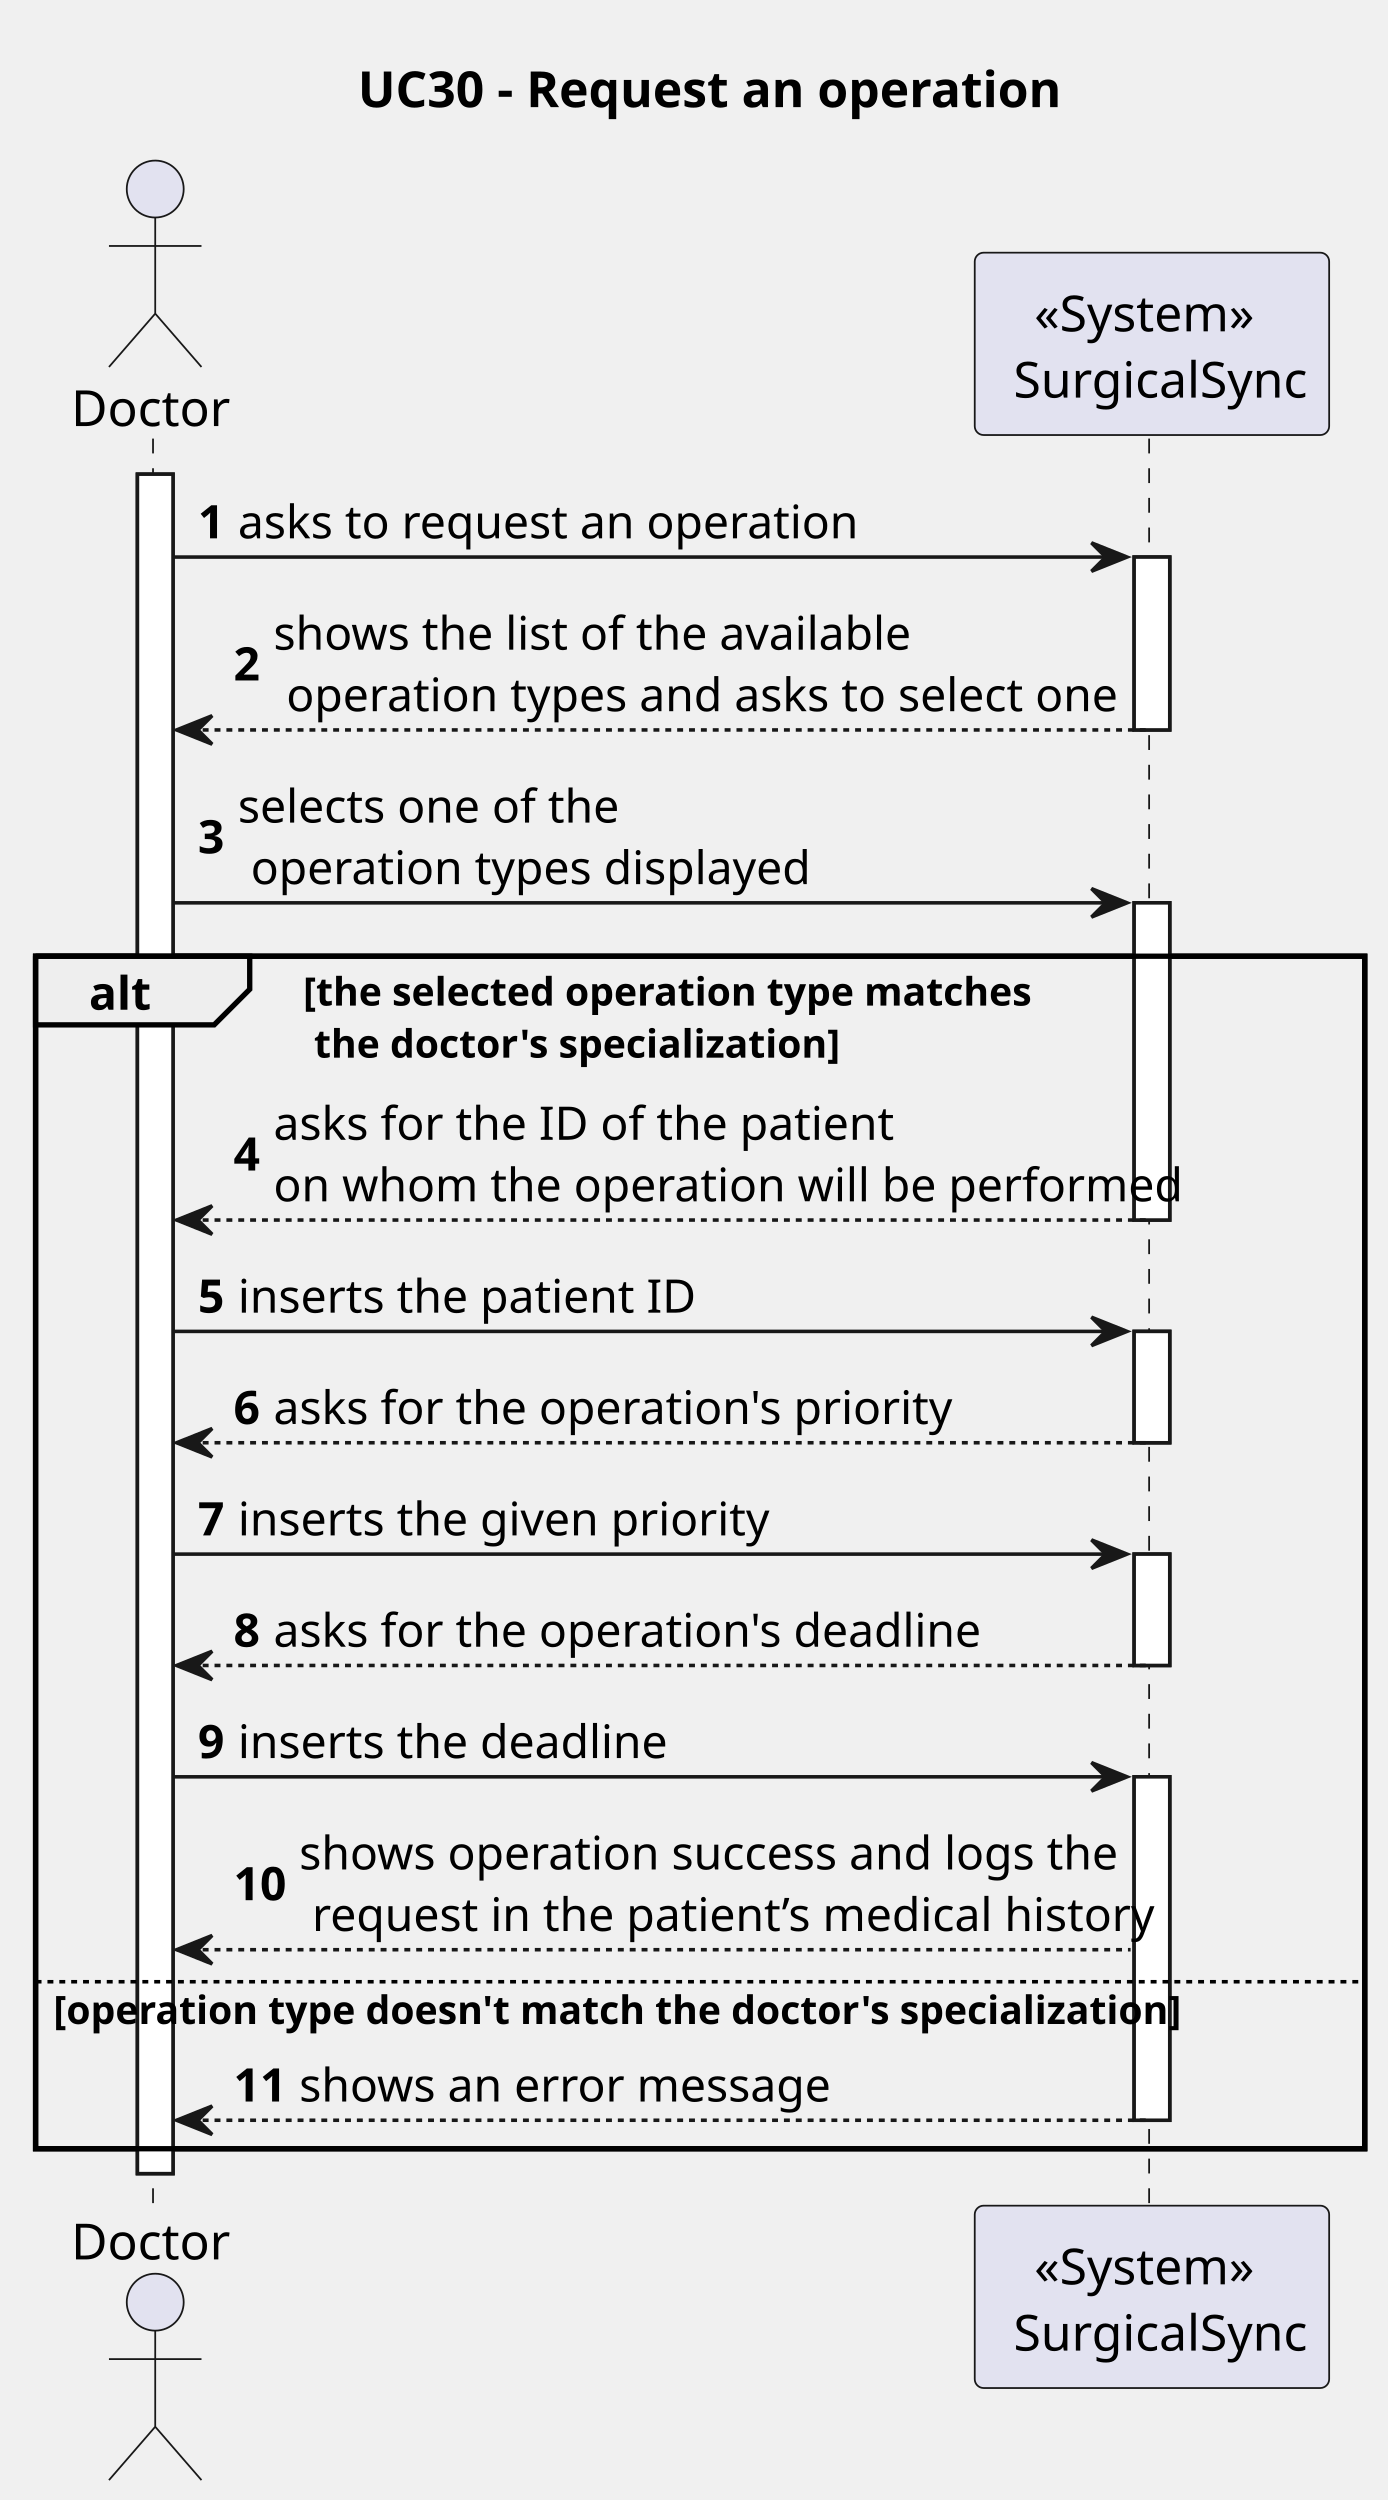
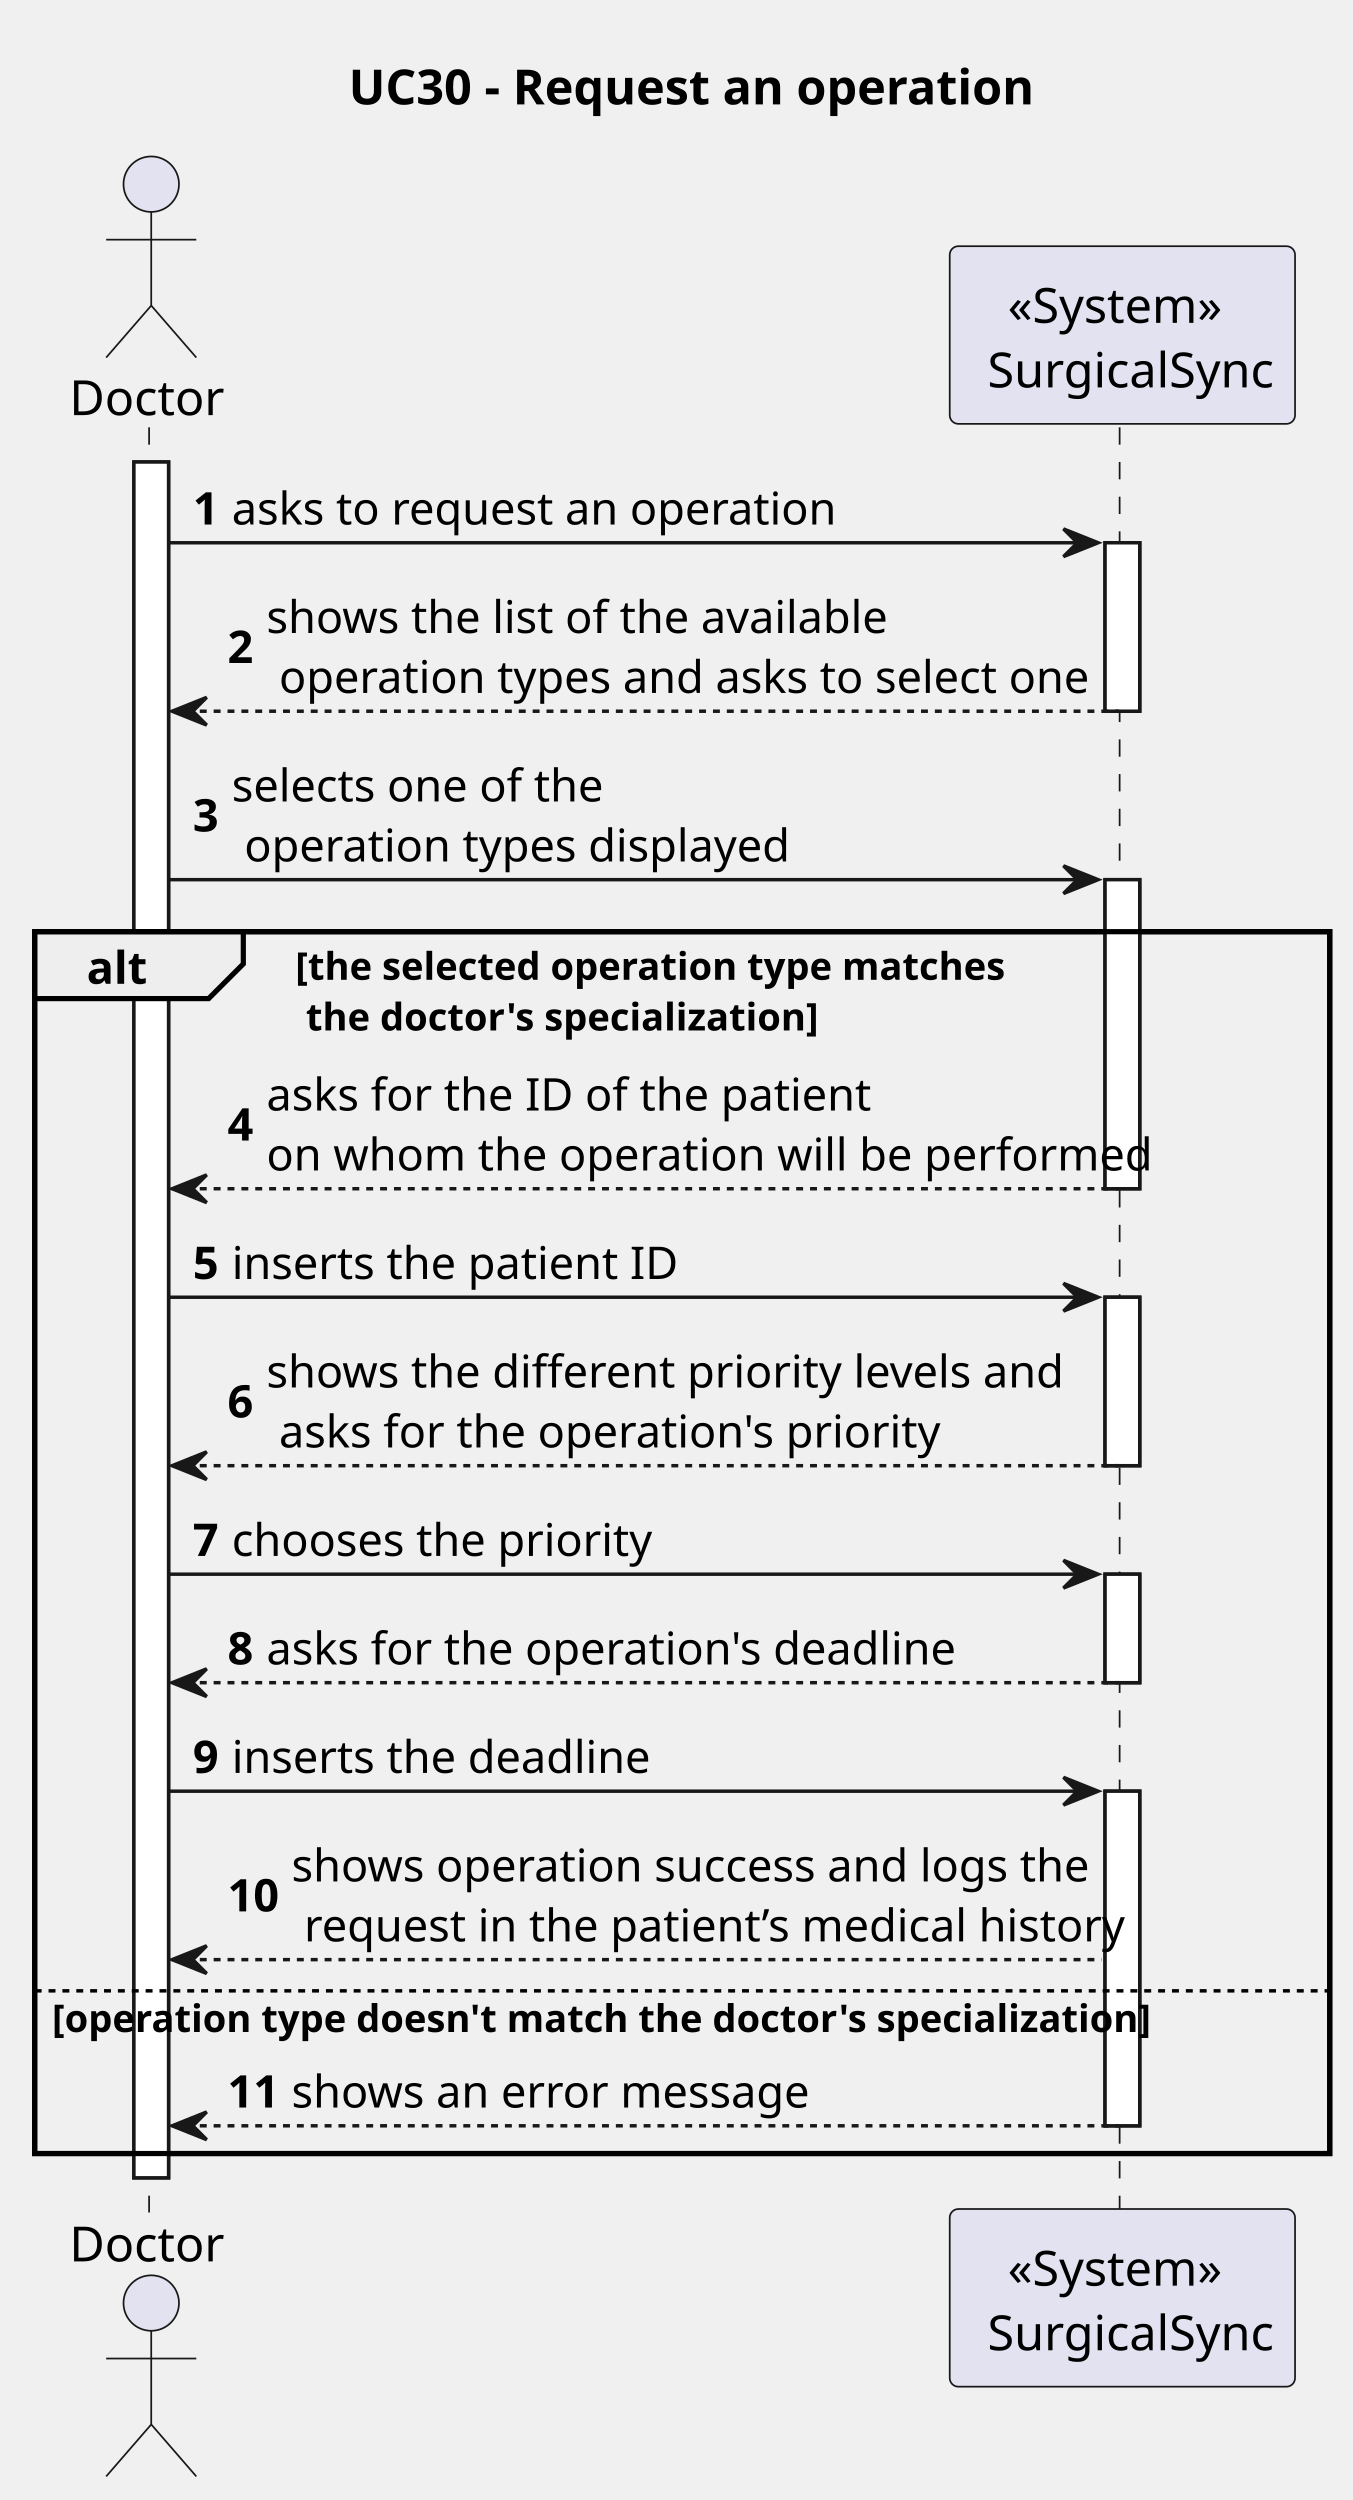
- <svg xmlns="http://www.w3.org/2000/svg" contentStyleType="text/css" height="843.6px" preserveAspectRatio="none" style="width:468px;height:843px;background:#FFFFFF;" version="1.1" viewBox="0 0 468 843" width="468px" zoomAndPan="magnify">
+ <svg xmlns="http://www.w3.org/2000/svg" contentStyleType="text/css" height="721px" preserveAspectRatio="none" style="width:390px;height:721px;background:#FFFFFF;" version="1.1" viewBox="0 0 390 721" width="390px" zoomAndPan="magnify">
  <defs />
  <g>
-     <text fill="#000000" font-family="sans-serif" font-size="16.8" font-weight="bold" lengthAdjust="spacing" textLength="229.638" x="120.677" y="36.129">UC30 - Request an operation</text>
-     <rect fill="#FFFFFF" height="573.059" style="stroke:#181818;stroke-width:1.2;" width="12" x="46.341" y="159.891" />
-     <rect fill="#FFFFFF" height="58.298" style="stroke:#181818;stroke-width:1.2;" width="12" x="382.437" y="187.84" />
-     <rect fill="#FFFFFF" height="106.962" style="stroke:#181818;stroke-width:1.2;" width="12" x="382.437" y="304.437" />
-     <rect fill="#FFFFFF" height="37.549" style="stroke:#181818;stroke-width:1.2;" width="12" x="382.437" y="448.948" />
-     <rect fill="#FFFFFF" height="37.549" style="stroke:#181818;stroke-width:1.2;" width="12" x="382.437" y="524.046" />
-     <rect fill="#FFFFFF" height="115.805" style="stroke:#181818;stroke-width:1.2;" width="12" x="382.437" y="599.144" />
-     <rect fill="none" height="402.113" style="stroke:#000000;stroke-width:1.8;" width="448.193" x="12" y="322.437" />
-     <line style="stroke:#181818;stroke-width:0.6;stroke-dasharray:5.0,5.0;" x1="51.6" x2="51.6" y1="147.891" y2="744.949" />
-     <line style="stroke:#181818;stroke-width:0.6;stroke-dasharray:5.0,5.0;" x1="387.482" x2="387.482" y1="147.891" y2="744.949" />
-     <text fill="#000000" font-family="sans-serif" font-size="16.8" lengthAdjust="spacing" textLength="49.481" x="24" y="143.674">Doctor</text>
-     <ellipse cx="52.341" cy="63.745" fill="#E2E2F0" rx="9.6" ry="9.6" style="stroke:#181818;stroke-width:0.6;" />
-     <path d="M52.341,73.345 L52.341,105.745 M36.741,82.945 L67.941,82.945 M52.341,105.745 L36.741,123.745 M52.341,105.745 L67.941,123.745 " fill="none" style="stroke:#181818;stroke-width:0.6;" />
-     <text fill="#000000" font-family="sans-serif" font-size="16.8" lengthAdjust="spacing" textLength="49.481" x="24" y="761.878">Doctor</text>
-     <ellipse cx="52.341" cy="776.294" fill="#E2E2F0" rx="9.6" ry="9.6" style="stroke:#181818;stroke-width:0.6;" />
-     <path d="M52.341,785.894 L52.341,818.294 M36.741,795.495 L67.941,795.495 M52.341,818.294 L36.741,836.294 M52.341,818.294 L67.941,836.294 " fill="none" style="stroke:#181818;stroke-width:0.6;" />
-     <rect fill="#E2E2F0" height="61.491" rx="3" ry="3" style="stroke:#181818;stroke-width:0.6;" width="119.511" x="328.682" y="85.2" />
-     <text fill="#000000" font-family="sans-serif" font-size="16.8" lengthAdjust="spacing" textLength="74.698" x="348.755" y="111.729">«System»</text>
-     <text fill="#000000" font-family="sans-serif" font-size="16.8" lengthAdjust="spacing" textLength="98.044" x="341.749" y="134.074">SurgicalSync</text>
-     <rect fill="#E2E2F0" height="61.491" rx="3" ry="3" style="stroke:#181818;stroke-width:0.6;" width="119.511" x="328.682" y="743.749" />
-     <text fill="#000000" font-family="sans-serif" font-size="16.8" lengthAdjust="spacing" textLength="74.698" x="348.755" y="770.278">«System»</text>
-     <text fill="#000000" font-family="sans-serif" font-size="16.8" lengthAdjust="spacing" textLength="98.044" x="341.749" y="792.623">SurgicalSync</text>
-     <rect fill="#FFFFFF" height="573.059" style="stroke:#181818;stroke-width:1.2;" width="12" x="46.341" y="159.891" />
-     <rect fill="#FFFFFF" height="58.298" style="stroke:#181818;stroke-width:1.2;" width="12" x="382.437" y="187.84" />
-     <rect fill="#FFFFFF" height="106.962" style="stroke:#181818;stroke-width:1.2;" width="12" x="382.437" y="304.437" />
-     <rect fill="#FFFFFF" height="37.549" style="stroke:#181818;stroke-width:1.2;" width="12" x="382.437" y="448.948" />
-     <rect fill="#FFFFFF" height="37.549" style="stroke:#181818;stroke-width:1.2;" width="12" x="382.437" y="524.046" />
-     <rect fill="#FFFFFF" height="115.805" style="stroke:#181818;stroke-width:1.2;" width="12" x="382.437" y="599.144" />
-     <polygon fill="#181818" points="368.037,183.04,380.037,187.84,368.037,192.64,372.837,187.84" style="stroke:#181818;stroke-width:1.2;" />
-     <line style="stroke:#181818;stroke-width:1.2;" x1="58.341" x2="375.237" y1="187.84" y2="187.84" />
-     <text fill="#000000" font-family="sans-serif" font-size="15.6" font-weight="bold" lengthAdjust="spacing" textLength="8.676" x="66.741" y="181.525">1</text>
-     <text fill="#000000" font-family="sans-serif" font-size="15.6" lengthAdjust="spacing" textLength="196.859" x="80.217" y="181.525">asks to request an operation</text>
-     <polygon fill="#181818" points="71.541,241.338,59.541,246.138,71.541,250.938,66.741,246.138" style="stroke:#181818;stroke-width:1.2;" />
-     <line style="stroke:#181818;stroke-width:1.2;stroke-dasharray:2.0,2.0;" x1="64.341" x2="387.237" y1="246.138" y2="246.138" />
-     <text fill="#000000" font-family="sans-serif" font-size="15.6" font-weight="bold" lengthAdjust="spacing" textLength="8.676" x="78.741" y="229.448">2</text>
-     <text fill="#000000" font-family="sans-serif" font-size="15.6" lengthAdjust="spacing" textLength="202.914" x="92.217" y="219.074">shows the list of the available</text>
-     <text fill="#000000" font-family="sans-serif" font-size="15.6" lengthAdjust="spacing" textLength="266.236" x="96.551" y="239.823">operation types and asks to select one</text>
-     <polygon fill="#181818" points="368.037,299.637,380.037,304.437,368.037,309.237,372.837,304.437" style="stroke:#181818;stroke-width:1.2;" />
-     <line style="stroke:#181818;stroke-width:1.2;" x1="58.341" x2="375.237" y1="304.437" y2="304.437" />
-     <text fill="#000000" font-family="sans-serif" font-size="15.6" font-weight="bold" lengthAdjust="spacing" textLength="8.676" x="66.741" y="287.747">3</text>
-     <text fill="#000000" font-family="sans-serif" font-size="15.6" lengthAdjust="spacing" textLength="122.279" x="80.217" y="277.372">selects one of the</text>
-     <text fill="#000000" font-family="sans-serif" font-size="15.6" lengthAdjust="spacing" textLength="176.917" x="84.551" y="298.122">operation types displayed</text>
-     <path d="M12,322.437 L84.205,322.437 L84.205,333.586 L72.205,345.586 L12,345.586 L12,322.437 " fill="#EEEEEE" style="stroke:#000000;stroke-width:1.8;" />
-     <rect fill="none" height="402.113" style="stroke:#000000;stroke-width:1.8;" width="448.193" x="12" y="322.437" />
-     <text fill="#000000" font-family="sans-serif" font-size="15.6" font-weight="bold" lengthAdjust="spacing" textLength="18.205" x="30" y="340.471">alt</text>
-     <text fill="#000000" font-family="sans-serif" font-size="13.2" font-weight="bold" lengthAdjust="spacing" textLength="232.534" x="102.205" y="339.081">[the selected operation type matches</text>
-     <text fill="#000000" font-family="sans-serif" font-size="13.2" font-weight="bold" lengthAdjust="spacing" textLength="169.634" x="105.873" y="356.638">the doctor's specialization]</text>
-     <polygon fill="#181818" points="71.541,406.598,59.541,411.398,71.541,416.198,66.741,411.398" style="stroke:#181818;stroke-width:1.2;" />
-     <line style="stroke:#181818;stroke-width:1.2;stroke-dasharray:2.0,2.0;" x1="64.341" x2="387.237" y1="411.398" y2="411.398" />
-     <text fill="#000000" font-family="sans-serif" font-size="15.6" font-weight="bold" lengthAdjust="spacing" textLength="8.676" x="78.741" y="394.709">4</text>
-     <text fill="#000000" font-family="sans-serif" font-size="15.6" lengthAdjust="spacing" textLength="195.107" x="92.217" y="384.334">asks for the ID of the patient</text>
-     <text fill="#000000" font-family="sans-serif" font-size="15.6" lengthAdjust="spacing" textLength="281.821" x="92.217" y="405.083">on whom the operation will be performed</text>
-     <polygon fill="#181818" points="368.037,444.148,380.037,448.948,368.037,453.748,372.837,448.948" style="stroke:#181818;stroke-width:1.2;" />
-     <line style="stroke:#181818;stroke-width:1.2;" x1="58.341" x2="375.237" y1="448.948" y2="448.948" />
-     <text fill="#000000" font-family="sans-serif" font-size="15.6" font-weight="bold" lengthAdjust="spacing" textLength="8.676" x="66.741" y="442.632">5</text>
-     <text fill="#000000" font-family="sans-serif" font-size="15.6" lengthAdjust="spacing" textLength="143.074" x="80.217" y="442.632">inserts the patient ID</text>
-     <polygon fill="#181818" points="71.541,481.697,59.541,486.497,71.541,491.297,66.741,486.497" style="stroke:#181818;stroke-width:1.2;" />
-     <line style="stroke:#181818;stroke-width:1.2;stroke-dasharray:2.0,2.0;" x1="64.341" x2="387.237" y1="486.497" y2="486.497" />
-     <text fill="#000000" font-family="sans-serif" font-size="15.6" font-weight="bold" lengthAdjust="spacing" textLength="8.676" x="78.741" y="480.182">6</text>
-     <text fill="#000000" font-family="sans-serif" font-size="15.6" lengthAdjust="spacing" textLength="211.941" x="92.217" y="480.182">asks for the operation's priority</text>
-     <polygon fill="#181818" points="368.037,519.246,380.037,524.046,368.037,528.846,372.837,524.046" style="stroke:#181818;stroke-width:1.2;" />
-     <line style="stroke:#181818;stroke-width:1.2;" x1="58.341" x2="375.237" y1="524.046" y2="524.046" />
-     <text fill="#000000" font-family="sans-serif" font-size="15.6" font-weight="bold" lengthAdjust="spacing" textLength="8.676" x="66.741" y="517.731">7</text>
-     <text fill="#000000" font-family="sans-serif" font-size="15.6" lengthAdjust="spacing" textLength="164.737" x="80.217" y="517.731">inserts the given priority</text>
-     <polygon fill="#181818" points="71.541,556.795,59.541,561.595,71.541,566.395,66.741,561.595" style="stroke:#181818;stroke-width:1.2;" />
-     <line style="stroke:#181818;stroke-width:1.2;stroke-dasharray:2.0,2.0;" x1="64.341" x2="387.237" y1="561.595" y2="561.595" />
-     <text fill="#000000" font-family="sans-serif" font-size="15.6" font-weight="bold" lengthAdjust="spacing" textLength="8.676" x="78.741" y="555.28">8</text>
-     <text fill="#000000" font-family="sans-serif" font-size="15.6" lengthAdjust="spacing" textLength="224.12" x="92.217" y="555.28">asks for the operation's deadline</text>
-     <polygon fill="#181818" points="368.037,594.345,380.037,599.144,368.037,603.944,372.837,599.144" style="stroke:#181818;stroke-width:1.2;" />
-     <line style="stroke:#181818;stroke-width:1.2;" x1="58.341" x2="375.237" y1="599.144" y2="599.144" />
-     <text fill="#000000" font-family="sans-serif" font-size="15.6" font-weight="bold" lengthAdjust="spacing" textLength="8.676" x="66.741" y="592.829">9</text>
-     <text fill="#000000" font-family="sans-serif" font-size="15.6" lengthAdjust="spacing" textLength="135.289" x="80.217" y="592.829">inserts the deadline</text>
-     <polygon fill="#181818" points="71.541,652.643,59.541,657.443,71.541,662.243,66.741,657.443" style="stroke:#181818;stroke-width:1.2;" />
-     <line style="stroke:#181818;stroke-width:1.2;stroke-dasharray:2.0,2.0;" x1="64.341" x2="381.237" y1="657.443" y2="657.443" />
-     <text fill="#000000" font-family="sans-serif" font-size="15.6" font-weight="bold" lengthAdjust="spacing" textLength="17.352" x="78.741" y="640.753">10</text>
-     <text fill="#000000" font-family="sans-serif" font-size="15.6" lengthAdjust="spacing" textLength="263.623" x="100.893" y="630.379">shows operation success and logs the</text>
-     <text fill="#000000" font-family="sans-serif" font-size="15.6" lengthAdjust="spacing" textLength="265.337" x="105.227" y="651.128">request in the patient’s medical history</text>
-     <line style="stroke:#000000;stroke-width:1.2;stroke-dasharray:2.0,2.0;" x1="12" x2="460.193" y1="668.243" y2="668.243" />
-     <text fill="#000000" font-family="sans-serif" font-size="13.2" font-weight="bold" lengthAdjust="spacing" textLength="361.26" x="18" y="682.487">[operation type doesn't match the doctor's specialization]</text>
-     <polygon fill="#181818" points="71.541,710.149,59.541,714.949,71.541,719.749,66.741,714.949" style="stroke:#181818;stroke-width:1.2;" />
-     <line style="stroke:#181818;stroke-width:1.2;stroke-dasharray:2.0,2.0;" x1="64.341" x2="387.237" y1="714.949" y2="714.949" />
-     <text fill="#000000" font-family="sans-serif" font-size="15.6" font-weight="bold" lengthAdjust="spacing" textLength="17.352" x="78.741" y="708.634">11</text>
-     <text fill="#000000" font-family="sans-serif" font-size="15.6" lengthAdjust="spacing" textLength="170.808" x="100.893" y="708.634">shows an error message</text>
+     <text fill="#000000" font-family="sans-serif" font-size="14" font-weight="bold" lengthAdjust="spacing" textLength="191.365" x="100.564" y="30.107">UC30 - Request an operation</text>
+     <rect fill="#FFFFFF" height="494.84" style="stroke:#181818;stroke-width:1.0;" width="10" x="38.617" y="133.242" />
+     <rect fill="#FFFFFF" height="48.582" style="stroke:#181818;stroke-width:1.0;" width="10" x="318.698" y="156.533" />
+     <rect fill="#FFFFFF" height="89.135" style="stroke:#181818;stroke-width:1.0;" width="10" x="318.698" y="253.697" />
+     <rect fill="#FFFFFF" height="48.582" style="stroke:#181818;stroke-width:1.0;" width="10" x="318.698" y="374.123" />
+     <rect fill="#FFFFFF" height="31.291" style="stroke:#181818;stroke-width:1.0;" width="10" x="318.698" y="453.996" />
+     <rect fill="#FFFFFF" height="96.504" style="stroke:#181818;stroke-width:1.0;" width="10" x="318.698" y="516.578" />
+     <rect fill="none" height="352.385" style="stroke:#000000;stroke-width:1.5;" width="373.494" x="10" y="268.697" />
+     <line style="stroke:#181818;stroke-width:0.5;stroke-dasharray:5.0,5.0;" x1="43" x2="43" y1="123.242" y2="638.082" />
+     <line style="stroke:#181818;stroke-width:0.5;stroke-dasharray:5.0,5.0;" x1="322.901" x2="322.901" y1="123.242" y2="638.082" />
+     <text fill="#000000" font-family="sans-serif" font-size="14" lengthAdjust="spacing" textLength="41.234" x="20" y="119.728">Doctor</text>
+     <ellipse cx="43.617" cy="53.121" fill="#E2E2F0" rx="8" ry="8" style="stroke:#181818;stroke-width:0.5;" />
+     <path d="M43.617,61.121 L43.617,88.121 M30.617,69.121 L56.617,69.121 M43.617,88.121 L30.617,103.121 M43.617,88.121 L56.617,103.121 " fill="none" style="stroke:#181818;stroke-width:0.5;" />
+     <text fill="#000000" font-family="sans-serif" font-size="14" lengthAdjust="spacing" textLength="41.234" x="20" y="652.189">Doctor</text>
+     <ellipse cx="43.617" cy="664.203" fill="#E2E2F0" rx="8" ry="8" style="stroke:#181818;stroke-width:0.5;" />
+     <path d="M43.617,672.203 L43.617,699.203 M30.617,680.203 L56.617,680.203 M43.617,699.203 L30.617,714.203 M43.617,699.203 L56.617,714.203 " fill="none" style="stroke:#181818;stroke-width:0.5;" />
+     <rect fill="#E2E2F0" height="51.242" rx="2.5" ry="2.5" style="stroke:#181818;stroke-width:0.5;" width="99.593" x="273.901" y="71" />
+     <text fill="#000000" font-family="sans-serif" font-size="14" lengthAdjust="spacing" textLength="62.248" x="290.629" y="93.107">«System»</text>
+     <text fill="#000000" font-family="sans-serif" font-size="14" lengthAdjust="spacing" textLength="81.703" x="284.791" y="111.728">SurgicalSync</text>
+     <rect fill="#E2E2F0" height="51.242" rx="2.5" ry="2.5" style="stroke:#181818;stroke-width:0.5;" width="99.593" x="273.901" y="637.082" />
+     <text fill="#000000" font-family="sans-serif" font-size="14" lengthAdjust="spacing" textLength="62.248" x="290.629" y="659.189">«System»</text>
+     <text fill="#000000" font-family="sans-serif" font-size="14" lengthAdjust="spacing" textLength="81.703" x="284.791" y="677.811">SurgicalSync</text>
+     <rect fill="#FFFFFF" height="494.84" style="stroke:#181818;stroke-width:1.0;" width="10" x="38.617" y="133.242" />
+     <rect fill="#FFFFFF" height="48.582" style="stroke:#181818;stroke-width:1.0;" width="10" x="318.698" y="156.533" />
+     <rect fill="#FFFFFF" height="89.135" style="stroke:#181818;stroke-width:1.0;" width="10" x="318.698" y="253.697" />
+     <rect fill="#FFFFFF" height="48.582" style="stroke:#181818;stroke-width:1.0;" width="10" x="318.698" y="374.123" />
+     <rect fill="#FFFFFF" height="31.291" style="stroke:#181818;stroke-width:1.0;" width="10" x="318.698" y="453.996" />
+     <rect fill="#FFFFFF" height="96.504" style="stroke:#181818;stroke-width:1.0;" width="10" x="318.698" y="516.578" />
+     <polygon fill="#181818" points="306.698,152.533,316.698,156.533,306.698,160.533,310.698,156.533" style="stroke:#181818;stroke-width:1.0;" />
+     <line style="stroke:#181818;stroke-width:1.0;" x1="48.617" x2="312.698" y1="156.533" y2="156.533" />
+     <text fill="#000000" font-family="sans-serif" font-size="13" font-weight="bold" lengthAdjust="spacing" textLength="7.23" x="55.617" y="151.27">1</text>
+     <text fill="#000000" font-family="sans-serif" font-size="13" lengthAdjust="spacing" textLength="164.049" x="66.847" y="151.27">asks to request an operation</text>
+     <polygon fill="#181818" points="59.617,201.115,49.617,205.115,59.617,209.115,55.617,205.115" style="stroke:#181818;stroke-width:1.0;" />
+     <line style="stroke:#181818;stroke-width:1.0;stroke-dasharray:2.0,2.0;" x1="53.617" x2="322.698" y1="205.115" y2="205.115" />
+     <text fill="#000000" font-family="sans-serif" font-size="13" font-weight="bold" lengthAdjust="spacing" textLength="7.23" x="65.617" y="191.207">2</text>
+     <text fill="#000000" font-family="sans-serif" font-size="13" lengthAdjust="spacing" textLength="169.095" x="76.847" y="182.561">shows the list of the available</text>
+     <text fill="#000000" font-family="sans-serif" font-size="13" lengthAdjust="spacing" textLength="221.863" x="80.459" y="199.852">operation types and asks to select one</text>
+     <polygon fill="#181818" points="306.698,249.697,316.698,253.697,306.698,257.697,310.698,253.697" style="stroke:#181818;stroke-width:1.0;" />
+     <line style="stroke:#181818;stroke-width:1.0;" x1="48.617" x2="312.698" y1="253.697" y2="253.697" />
+     <text fill="#000000" font-family="sans-serif" font-size="13" font-weight="bold" lengthAdjust="spacing" textLength="7.23" x="55.617" y="239.789">3</text>
+     <text fill="#000000" font-family="sans-serif" font-size="13" lengthAdjust="spacing" textLength="101.899" x="66.847" y="231.144">selects one of the</text>
+     <text fill="#000000" font-family="sans-serif" font-size="13" lengthAdjust="spacing" textLength="147.431" x="70.459" y="248.435">operation types displayed</text>
+     <path d="M10,268.697 L70.171,268.697 L70.171,277.988 L60.171,287.988 L10,287.988 L10,268.697 " fill="#EEEEEE" style="stroke:#000000;stroke-width:1.5;" />
+     <rect fill="none" height="352.385" style="stroke:#000000;stroke-width:1.5;" width="373.494" x="10" y="268.697" />
+     <text fill="#000000" font-family="sans-serif" font-size="13" font-weight="bold" lengthAdjust="spacing" textLength="15.171" x="25" y="283.726">alt</text>
+     <text fill="#000000" font-family="sans-serif" font-size="11" font-weight="bold" lengthAdjust="spacing" textLength="193.778" x="85.171" y="282.567">[the selected operation type matches</text>
+     <text fill="#000000" font-family="sans-serif" font-size="11" font-weight="bold" lengthAdjust="spacing" textLength="141.362" x="88.227" y="297.198">the doctor's specialization]</text>
+     <polygon fill="#181818" points="59.617,338.832,49.617,342.832,59.617,346.832,55.617,342.832" style="stroke:#181818;stroke-width:1.0;" />
+     <line style="stroke:#181818;stroke-width:1.0;stroke-dasharray:2.0,2.0;" x1="53.617" x2="322.698" y1="342.832" y2="342.832" />
+     <text fill="#000000" font-family="sans-serif" font-size="13" font-weight="bold" lengthAdjust="spacing" textLength="7.23" x="65.617" y="328.924">4</text>
+     <text fill="#000000" font-family="sans-serif" font-size="13" lengthAdjust="spacing" textLength="162.589" x="76.847" y="320.278">asks for the ID of the patient</text>
+     <text fill="#000000" font-family="sans-serif" font-size="13" lengthAdjust="spacing" textLength="234.851" x="76.847" y="337.569">on whom the operation will be performed</text>
+     <polygon fill="#181818" points="306.698,370.123,316.698,374.123,306.698,378.123,310.698,374.123" style="stroke:#181818;stroke-width:1.0;" />
+     <line style="stroke:#181818;stroke-width:1.0;" x1="48.617" x2="312.698" y1="374.123" y2="374.123" />
+     <text fill="#000000" font-family="sans-serif" font-size="13" font-weight="bold" lengthAdjust="spacing" textLength="7.23" x="55.617" y="368.86">5</text>
+     <text fill="#000000" font-family="sans-serif" font-size="13" lengthAdjust="spacing" textLength="119.228" x="66.847" y="368.86">inserts the patient ID</text>
+     <polygon fill="#181818" points="59.617,418.705,49.617,422.705,59.617,426.705,55.617,422.705" style="stroke:#181818;stroke-width:1.0;" />
+     <line style="stroke:#181818;stroke-width:1.0;stroke-dasharray:2.0,2.0;" x1="53.617" x2="322.698" y1="422.705" y2="422.705" />
+     <text fill="#000000" font-family="sans-serif" font-size="13" font-weight="bold" lengthAdjust="spacing" textLength="7.23" x="65.617" y="408.797">6</text>
+     <text fill="#000000" font-family="sans-serif" font-size="13" lengthAdjust="spacing" textLength="213.884" x="76.847" y="400.151">shows the different priority levels and</text>
+     <text fill="#000000" font-family="sans-serif" font-size="13" lengthAdjust="spacing" textLength="176.617" x="80.459" y="417.442">asks for the operation's priority</text>
+     <polygon fill="#181818" points="306.698,449.996,316.698,453.996,306.698,457.996,310.698,453.996" style="stroke:#181818;stroke-width:1.0;" />
+     <line style="stroke:#181818;stroke-width:1.0;" x1="48.617" x2="312.698" y1="453.996" y2="453.996" />
+     <text fill="#000000" font-family="sans-serif" font-size="13" font-weight="bold" lengthAdjust="spacing" textLength="7.23" x="55.617" y="448.733">7</text>
+     <text fill="#000000" font-family="sans-serif" font-size="13" lengthAdjust="spacing" textLength="112.722" x="66.847" y="448.733">chooses the priority</text>
+     <polygon fill="#181818" points="59.617,481.287,49.617,485.287,59.617,489.287,55.617,485.287" style="stroke:#181818;stroke-width:1.0;" />
+     <line style="stroke:#181818;stroke-width:1.0;stroke-dasharray:2.0,2.0;" x1="53.617" x2="322.698" y1="485.287" y2="485.287" />
+     <text fill="#000000" font-family="sans-serif" font-size="13" font-weight="bold" lengthAdjust="spacing" textLength="7.23" x="65.617" y="480.024">8</text>
+     <text fill="#000000" font-family="sans-serif" font-size="13" lengthAdjust="spacing" textLength="186.767" x="76.847" y="480.024">asks for the operation's deadline</text>
+     <polygon fill="#181818" points="306.698,512.578,316.698,516.578,306.698,520.578,310.698,516.578" style="stroke:#181818;stroke-width:1.0;" />
+     <line style="stroke:#181818;stroke-width:1.0;" x1="48.617" x2="312.698" y1="516.578" y2="516.578" />
+     <text fill="#000000" font-family="sans-serif" font-size="13" font-weight="bold" lengthAdjust="spacing" textLength="7.23" x="55.617" y="511.315">9</text>
+     <text fill="#000000" font-family="sans-serif" font-size="13" lengthAdjust="spacing" textLength="112.741" x="66.847" y="511.315">inserts the deadline</text>
+     <polygon fill="#181818" points="59.617,561.16,49.617,565.16,59.617,569.16,55.617,565.16" style="stroke:#181818;stroke-width:1.0;" />
+     <line style="stroke:#181818;stroke-width:1.0;stroke-dasharray:2.0,2.0;" x1="53.617" x2="317.698" y1="565.16" y2="565.16" />
+     <text fill="#000000" font-family="sans-serif" font-size="13" font-weight="bold" lengthAdjust="spacing" textLength="14.46" x="65.617" y="551.252">10</text>
+     <text fill="#000000" font-family="sans-serif" font-size="13" lengthAdjust="spacing" textLength="219.686" x="84.077" y="542.606">shows operation success and logs the</text>
+     <text fill="#000000" font-family="sans-serif" font-size="13" lengthAdjust="spacing" textLength="221.114" x="87.689" y="559.898">request in the patient’s medical history</text>
+     <line style="stroke:#000000;stroke-width:1.0;stroke-dasharray:2.0,2.0;" x1="10" x2="383.494" y1="574.16" y2="574.16" />
+     <text fill="#000000" font-family="sans-serif" font-size="11" font-weight="bold" lengthAdjust="spacing" textLength="301.05" x="15" y="586.03">[operation type doesn't match the doctor's specialization]</text>
+     <polygon fill="#181818" points="59.617,609.082,49.617,613.082,59.617,617.082,55.617,613.082" style="stroke:#181818;stroke-width:1.0;" />
+     <line style="stroke:#181818;stroke-width:1.0;stroke-dasharray:2.0,2.0;" x1="53.617" x2="322.698" y1="613.082" y2="613.082" />
+     <text fill="#000000" font-family="sans-serif" font-size="13" font-weight="bold" lengthAdjust="spacing" textLength="14.46" x="65.617" y="607.819">11</text>
+     <text fill="#000000" font-family="sans-serif" font-size="13" lengthAdjust="spacing" textLength="142.34" x="84.077" y="607.819">shows an error message</text>
  </g>
</svg>
